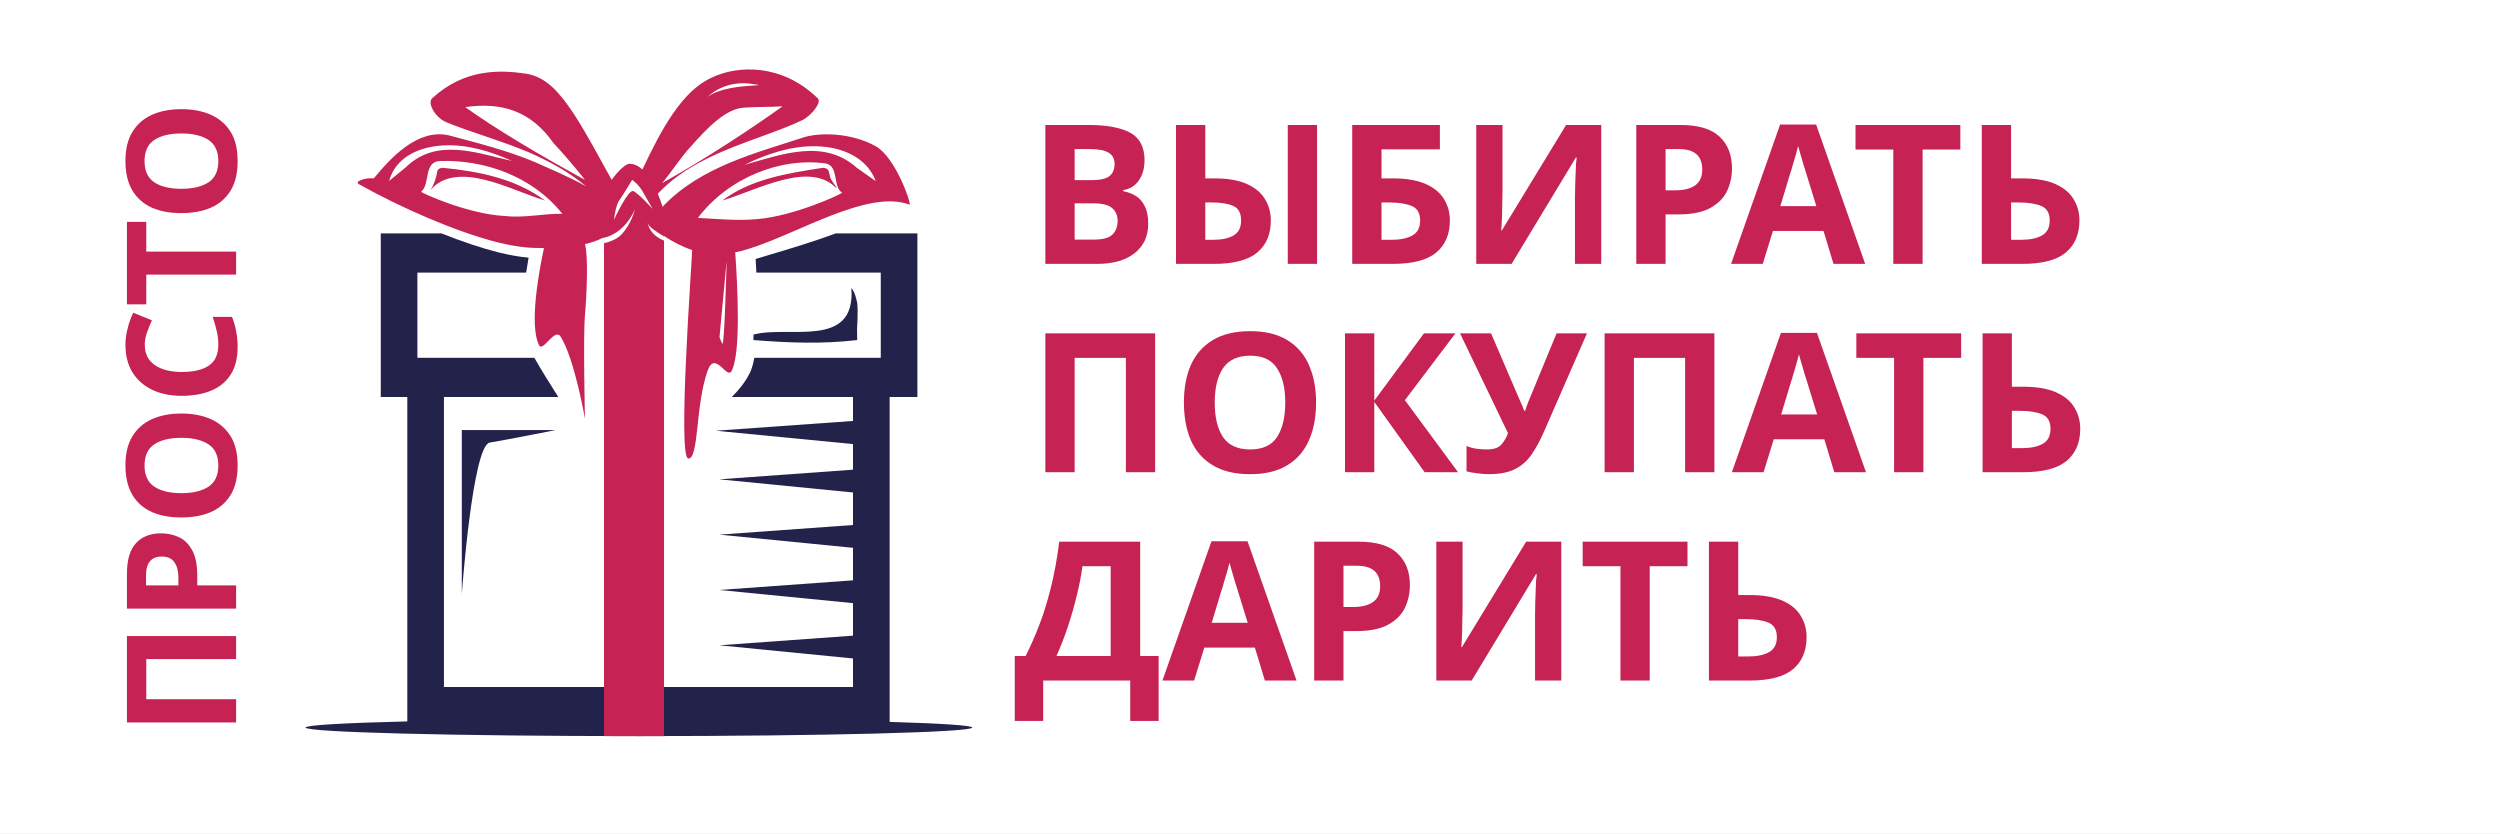
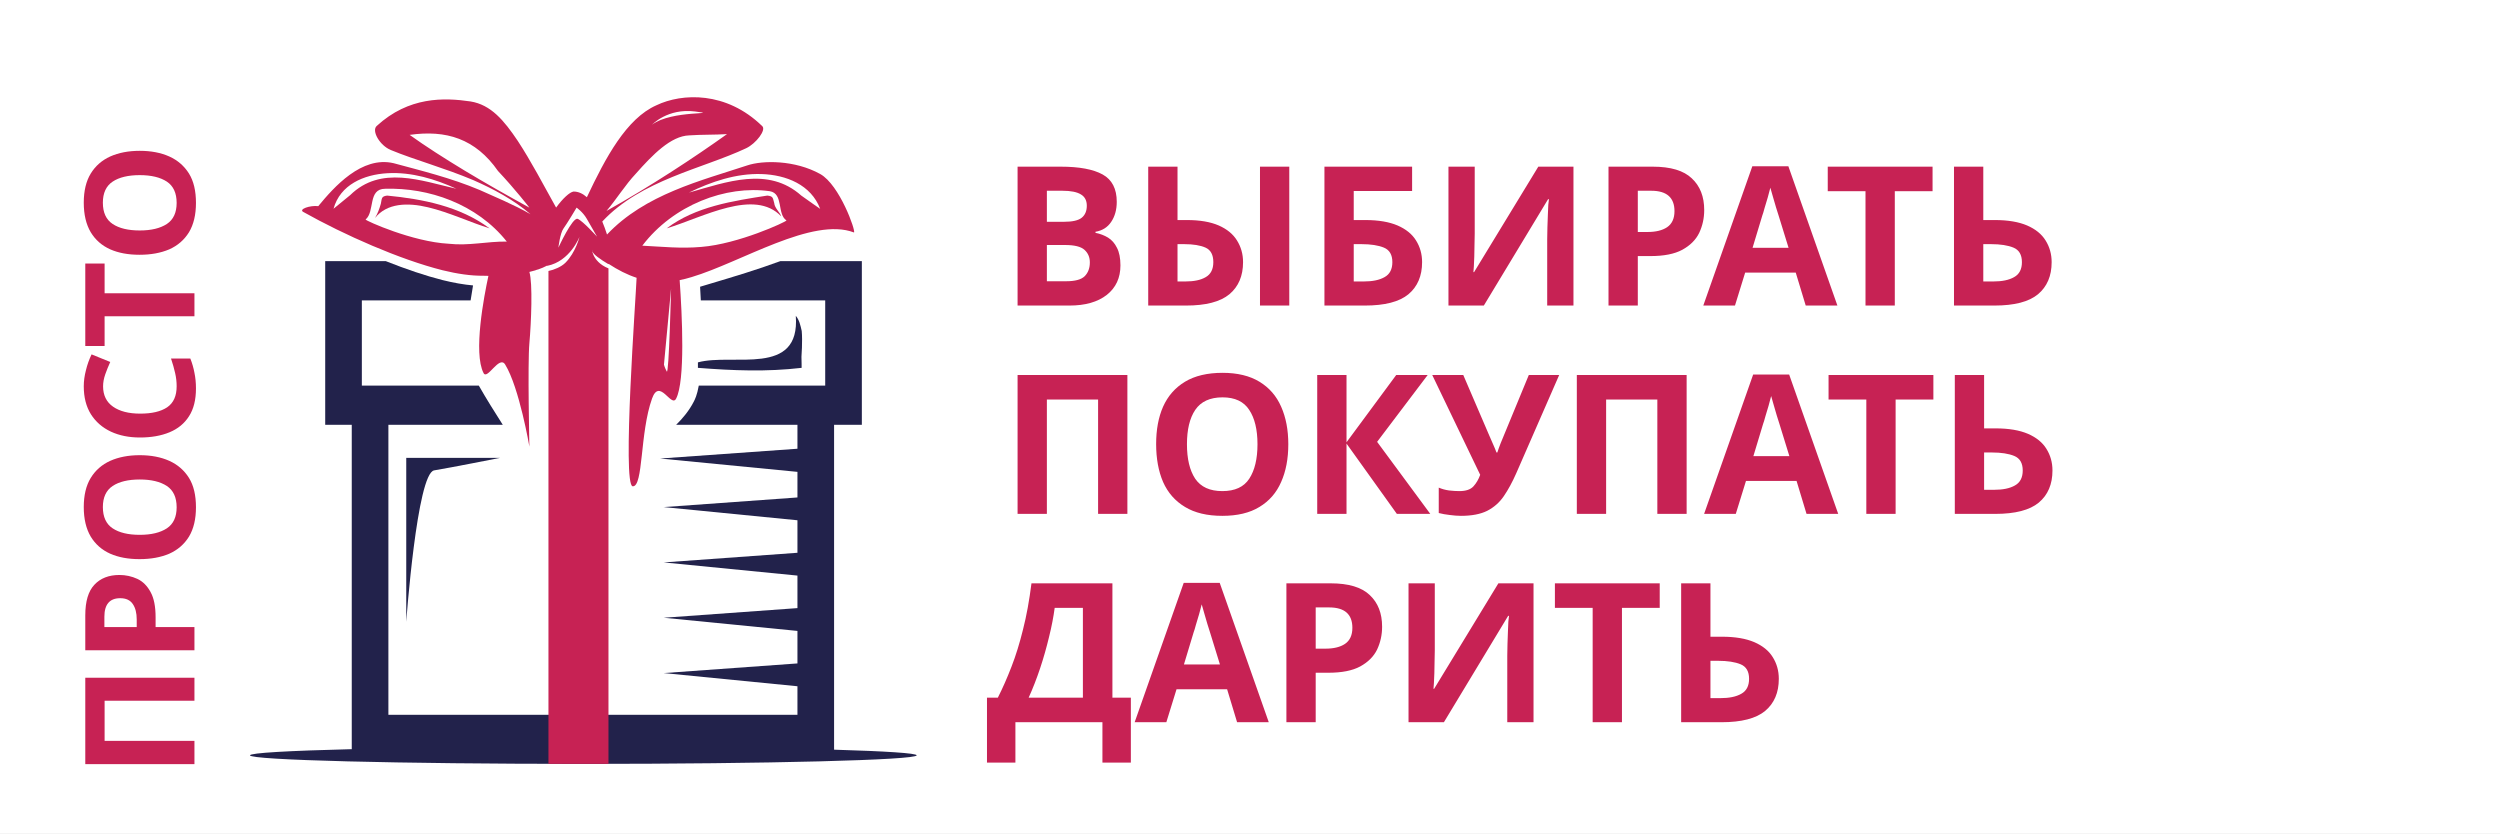
<svg xmlns="http://www.w3.org/2000/svg" width="180px" height="60px" viewBox="0 0 180 60" version="1.1">
  <defs />
  <g id="Page-1" stroke="none" stroke-width="1" fill="none" fill-rule="evenodd">
    <rect id="Rectangle" fill="#FFFFFF" x="0" y="0" width="180" height="60" />
-     <g id="Group" transform="translate(22, 5)">
+     <g id="Group" transform="translate(18, 7)">
      <path d="M42.054,46.977 L42.054,23.586 L44.053,23.586 L44.053,11.803 L38.181,11.803 C36.479,12.429 34.804,12.929 33.293,13.38 C32.993,13.469 32.698,13.557 32.409,13.645 C32.408,13.645 32.407,13.645 32.406,13.646 C32.426,13.987 32.444,14.314 32.459,14.628 L41.415,14.628 L41.415,20.762 L32.313,20.762 C32.186,21.464 32.034,21.759 31.949,21.925 C31.622,22.559 31.166,23.115 30.682,23.586 L39.416,23.586 L39.416,25.309 L29.526,26.013 L39.416,26.974 L39.416,28.817 L29.787,29.511 L39.416,30.459 L39.416,32.8 L29.787,33.494 L39.416,34.442 L39.416,36.784 L29.787,37.478 L39.416,38.426 L39.416,40.767 L29.787,41.461 L39.416,42.41 L39.416,44.465 L9.964,44.465 L9.964,23.586 L18.2,23.586 C17.627,22.691 16.971,21.639 16.474,20.762 L8.053,20.762 L8.053,14.628 L15.884,14.628 C15.937,14.266 15.996,13.906 16.059,13.551 C15.38,13.489 14.653,13.362 13.859,13.165 C12.652,12.86 11.249,12.387 9.779,11.803 L5.415,11.803 L5.415,23.586 L7.326,23.586 L7.326,46.94 C2.809,47.053 0,47.209 0,47.384 C0,47.724 10.745,48 24,48 C37.255,48 48,47.724 48,47.384 C48,47.228 45.756,47.086 42.054,46.977" id="Fill-3" fill="#22224B" />
      <path d="M18,25.967 L11.25,25.967 L11.25,37.77 C11.25,37.77 12.02,27.072 13.259,26.867 C14.498,26.663 18,25.967 18,25.967" id="Fill-4" fill="#22224B" />
      <path d="M9.875,7.082 C9.436,7.138 9.503,7.296 9.421,7.668 C9.312,8.052 9.191,8.377 9,8.697 C9.853,7.619 11.346,7.571 12.821,7.926 C14.316,8.278 15.918,9.032 17.25,9.443 C16.179,8.645 14.97,8.115 13.709,7.755 C12.449,7.395 11.137,7.204 9.875,7.082" id="Fill-5" fill="#C72254" />
      <path d="M37.246,7.082 C34.78,7.463 32.064,7.875 30,9.443 C32.622,8.645 36.33,6.542 38.25,8.582 C38.156,8.282 37.773,7.983 37.744,7.621 C37.636,7.275 37.696,7.125 37.246,7.082" id="Fill-6" fill="#C72254" />
      <path d="M39.696,7.084 C37.314,4.963 34.329,6.102 31.6,6.868 C33.206,6.08 35.004,5.474 36.823,5.532 C38.6,5.585 40.399,6.302 41.053,8.039 C41.054,8.04 40.389,7.581 39.696,7.084 Z M32.494,10.778 C31.024,10.909 29.657,10.76 28.246,10.689 C30.473,7.758 34.257,6.318 37.429,6.767 C38.43,6.939 37.929,8.417 38.628,8.872 C38.599,8.972 35.174,10.565 32.494,10.778 Z M30.007,19.748 C29.85,19.453 29.805,19.254 29.805,19.254 L30.318,13.778 C30.318,13.778 30.164,20.044 30.007,19.748 Z M23.596,8.758 C23.228,8.608 22.204,10.83 22.204,10.83 C22.204,10.83 22.327,9.779 22.573,9.449 C22.818,9.118 23.514,7.95 23.514,7.95 C23.514,7.95 23.965,8.256 24.251,8.758 C24.538,9.261 24.988,10.041 24.988,10.041 C24.988,10.041 23.965,8.909 23.596,8.758 Z M14.293,10.549 C11.705,10.409 8.359,8.904 8.321,8.805 C9.011,8.237 8.464,6.591 9.736,6.591 C11.283,6.547 12.932,6.809 14.461,7.433 C15.991,8.055 17.414,9.036 18.488,10.393 C17.035,10.377 15.772,10.713 14.293,10.549 Z M6.014,8.03 C6.492,6.298 8.194,5.569 9.889,5.472 C11.625,5.37 13.354,5.9 14.859,6.591 C12.32,6.016 9.421,4.885 7.21,7.052 C6.59,7.56 6.013,8.03 6.014,8.03 Z M15.474,5.295 C14.006,4.406 12.637,3.532 11.493,2.711 C12.795,2.526 13.987,2.589 15.046,2.995 C16.106,3.4 17.047,4.148 17.855,5.31 C19.089,6.623 20.122,7.951 20.116,7.95 C18.534,7.08 16.946,6.183 15.474,5.295 Z M27.768,5.518 C28.984,4.145 30.299,2.788 31.628,2.747 C32.532,2.684 33.453,2.712 34.345,2.656 C31.991,4.338 28.863,6.397 25.668,8.187 C26.388,7.341 27.022,6.31 27.768,5.518 Z M32.042,1.027 C34.005,1.28 30.376,0.901 28.948,1.976 C28.948,1.976 30.078,0.774 32.042,1.027 Z M41.053,5.528 C39.228,4.516 36.926,4.533 35.806,4.908 C32.495,6.002 28.435,6.987 25.705,9.886 C25.604,9.57 25.49,9.253 25.364,8.95 C28.169,5.943 32.585,5.152 35.727,3.671 C36.437,3.333 37.195,2.343 36.877,2.078 C34.299,-0.435 31.116,-0.308 29.259,0.581 C27.101,1.538 25.603,4.344 24.255,7.2 C23.968,6.944 23.65,6.791 23.299,6.791 C23.016,6.829 22.514,7.294 22.04,7.946 C21.136,6.322 20.215,4.568 19.279,3.145 C18.284,1.664 17.346,0.542 15.878,0.304 C13.968,0.022 11.435,-0.052 9.122,2.07 C8.735,2.416 9.339,3.472 10.135,3.8 C11.01,4.162 11.991,4.489 13.001,4.832 C14.012,5.176 15.053,5.536 16.069,5.965 C17.532,6.608 18.972,7.375 20.2,8.425 C18.99,7.725 17.527,7.13 16.542,6.681 C15.509,6.245 14.449,5.895 13.401,5.587 C12.354,5.28 11.317,5.016 10.344,4.751 C8.037,4.207 6.046,6.474 4.915,7.842 C4.311,7.773 3.497,8.063 3.826,8.254 C6.801,9.925 10.784,11.683 13.872,12.46 C14.919,12.717 15.894,12.862 16.812,12.854 C16.924,12.858 17.044,12.86 17.166,12.862 C16.852,14.314 16.063,18.409 16.817,19.862 C17.088,20.384 17.946,18.555 18.37,19.244 C19.392,20.902 20.116,25.159 20.116,25.159 C20.116,25.159 19.983,19.194 20.116,17.708 C20.249,16.223 20.363,13.384 20.116,12.58 C20.116,12.58 20.116,12.58 20.116,12.579 C20.255,12.547 20.392,12.51 20.525,12.471 C20.583,12.435 20.746,12.4 20.746,12.4 C20.746,12.4 20.875,12.355 21.074,12.275 C21.183,12.229 21.287,12.18 21.386,12.127 C21.391,12.131 21.396,12.135 21.402,12.14 C23.049,11.81 23.724,10.05 23.724,10.05 C23.724,10.05 23.454,11.178 22.711,11.917 C22.412,12.215 21.895,12.43 21.489,12.511 L21.489,48 L25.81,48 L25.81,12.324 C24.523,11.809 24.608,10.696 24.636,11.055 C24.654,11.285 25.253,11.692 25.81,12.023 L25.81,11.993 C26.484,12.434 27.149,12.777 27.835,13 C27.795,14.201 26.781,27.969 27.556,28.014 C28.331,28.059 28.06,24.171 28.948,21.693 C29.492,20.176 30.329,22.377 30.68,21.702 C31.345,20.42 31.115,15.703 30.935,13.169 C31.215,13.114 31.503,13.041 31.8,12.949 C35.356,11.885 40.501,8.59 43.487,9.738 C43.636,9.652 42.457,6.308 41.053,5.528 Z" id="Fill-7" fill="#C72254" />
      <path d="M39.724,16.831 C39.633,16.428 39.549,16.034 39.297,15.738 C39.633,20.176 34.767,18.401 32.25,19.091 L32.25,19.485 C34.767,19.683 37.2,19.781 39.717,19.485 C39.717,19.485 39.717,18.992 39.705,18.692 C39.705,18.692 39.792,17.54 39.724,16.831" id="Fill-8" fill="#22224B" />
    </g>
-     <text id="ПРОСТО" transform="translate(20, 29.5) rotate(270) translate(-20, -29.5) " font-family="AmericanTypewriter-Bold, American Typewriter" font-size="11" font-weight="bold" fill="#C72254">
-       <tspan x="-3.5" y="26.5">ПРОСТО</tspan>
+     <text id="ПРОСТО" transform="translate(17, 32.5) rotate(270) translate(-17, -32.5) " font-family="AmericanTypewriter-Bold, American Typewriter" font-size="11" font-weight="bold" fill="#C72254">
+       <tspan x="-6.5" y="29.5">ПРОСТО</tspan>
    </text>
    <text id="ПОКУПАТЬ" font-family="AmericanTypewriter-Bold, American Typewriter" font-size="14" font-weight="bold" fill="#C72254">
-       <tspan x="74" y="34">ПОКУПАТЬ</tspan>
+       <tspan x="72" y="37">ПОКУПАТЬ</tspan>
    </text>
    <text id="ДАРИТЬ" font-family="AmericanTypewriter-Bold, American Typewriter" font-size="14" font-weight="bold" fill="#C72254">
-       <tspan x="73" y="49">ДАРИТЬ</tspan>
+       <tspan x="71" y="52">ДАРИТЬ</tspan>
    </text>
    <text id="ВЫБИРАТЬ" font-family="AmericanTypewriter-Bold, American Typewriter" font-size="14" font-weight="bold" fill="#C72254">
-       <tspan x="74" y="19">ВЫБИРАТЬ</tspan>
+       <tspan x="72" y="22">ВЫБИРАТЬ</tspan>
    </text>
  </g>
</svg>
